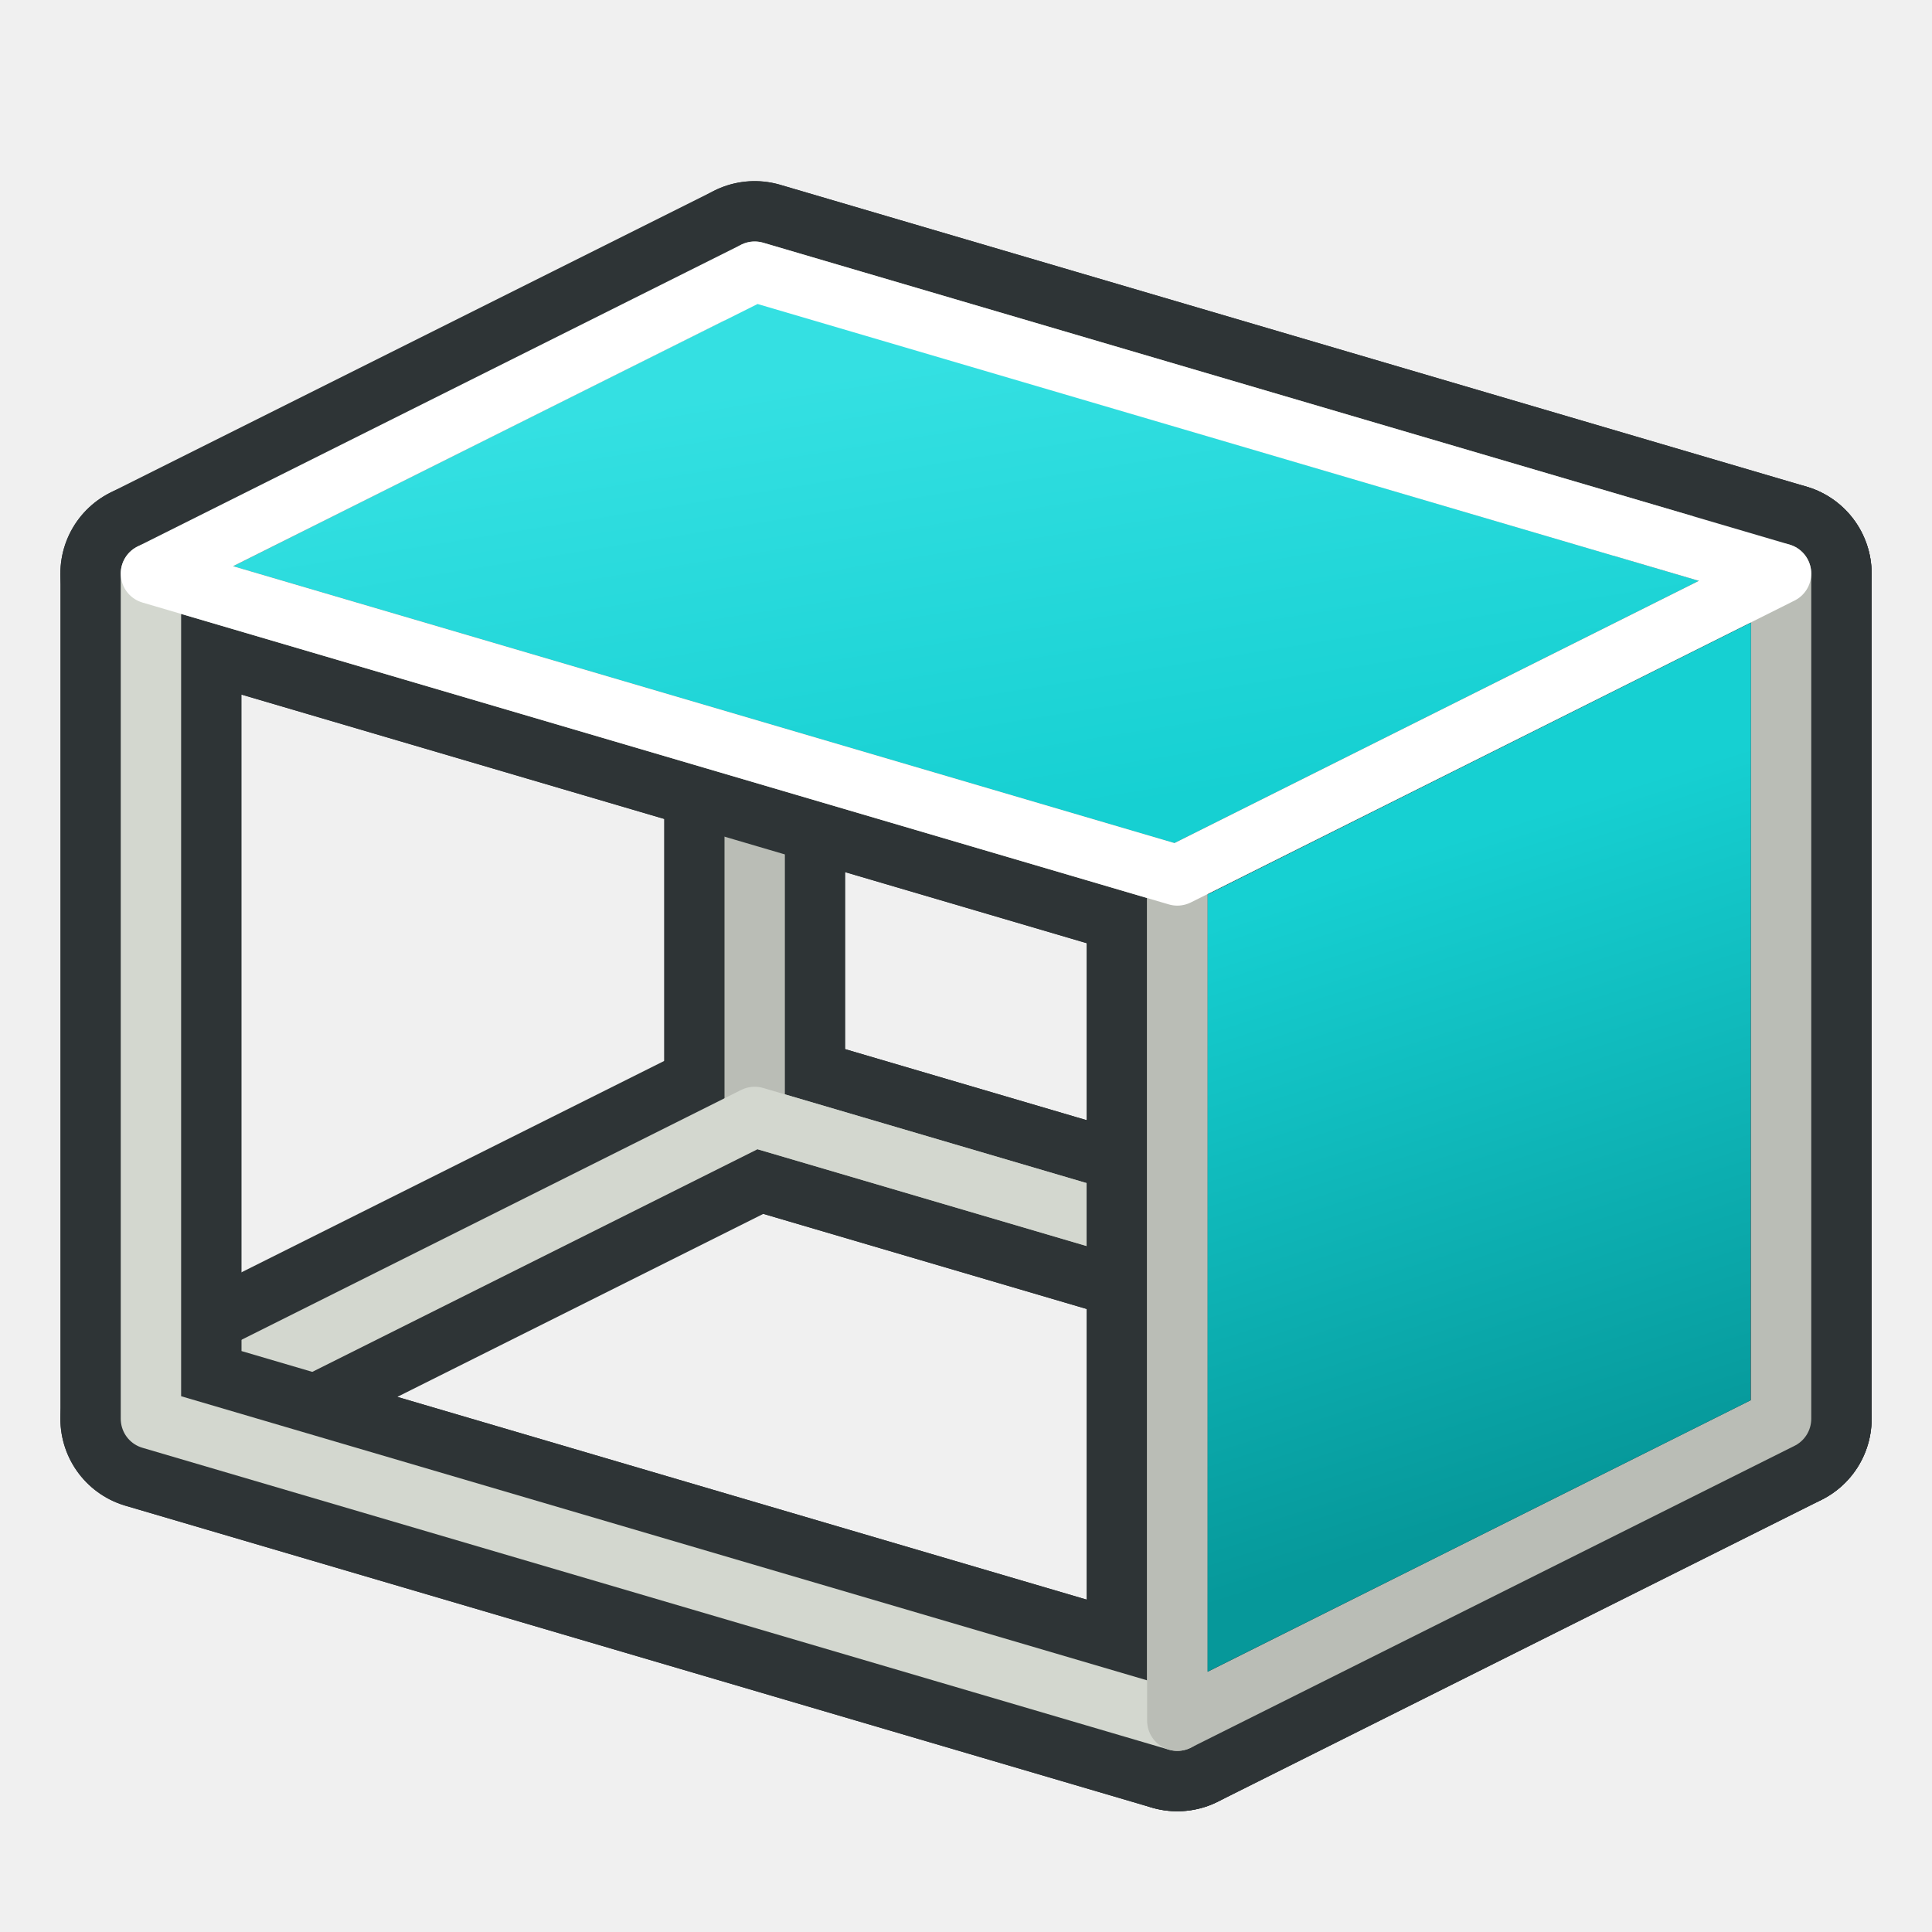
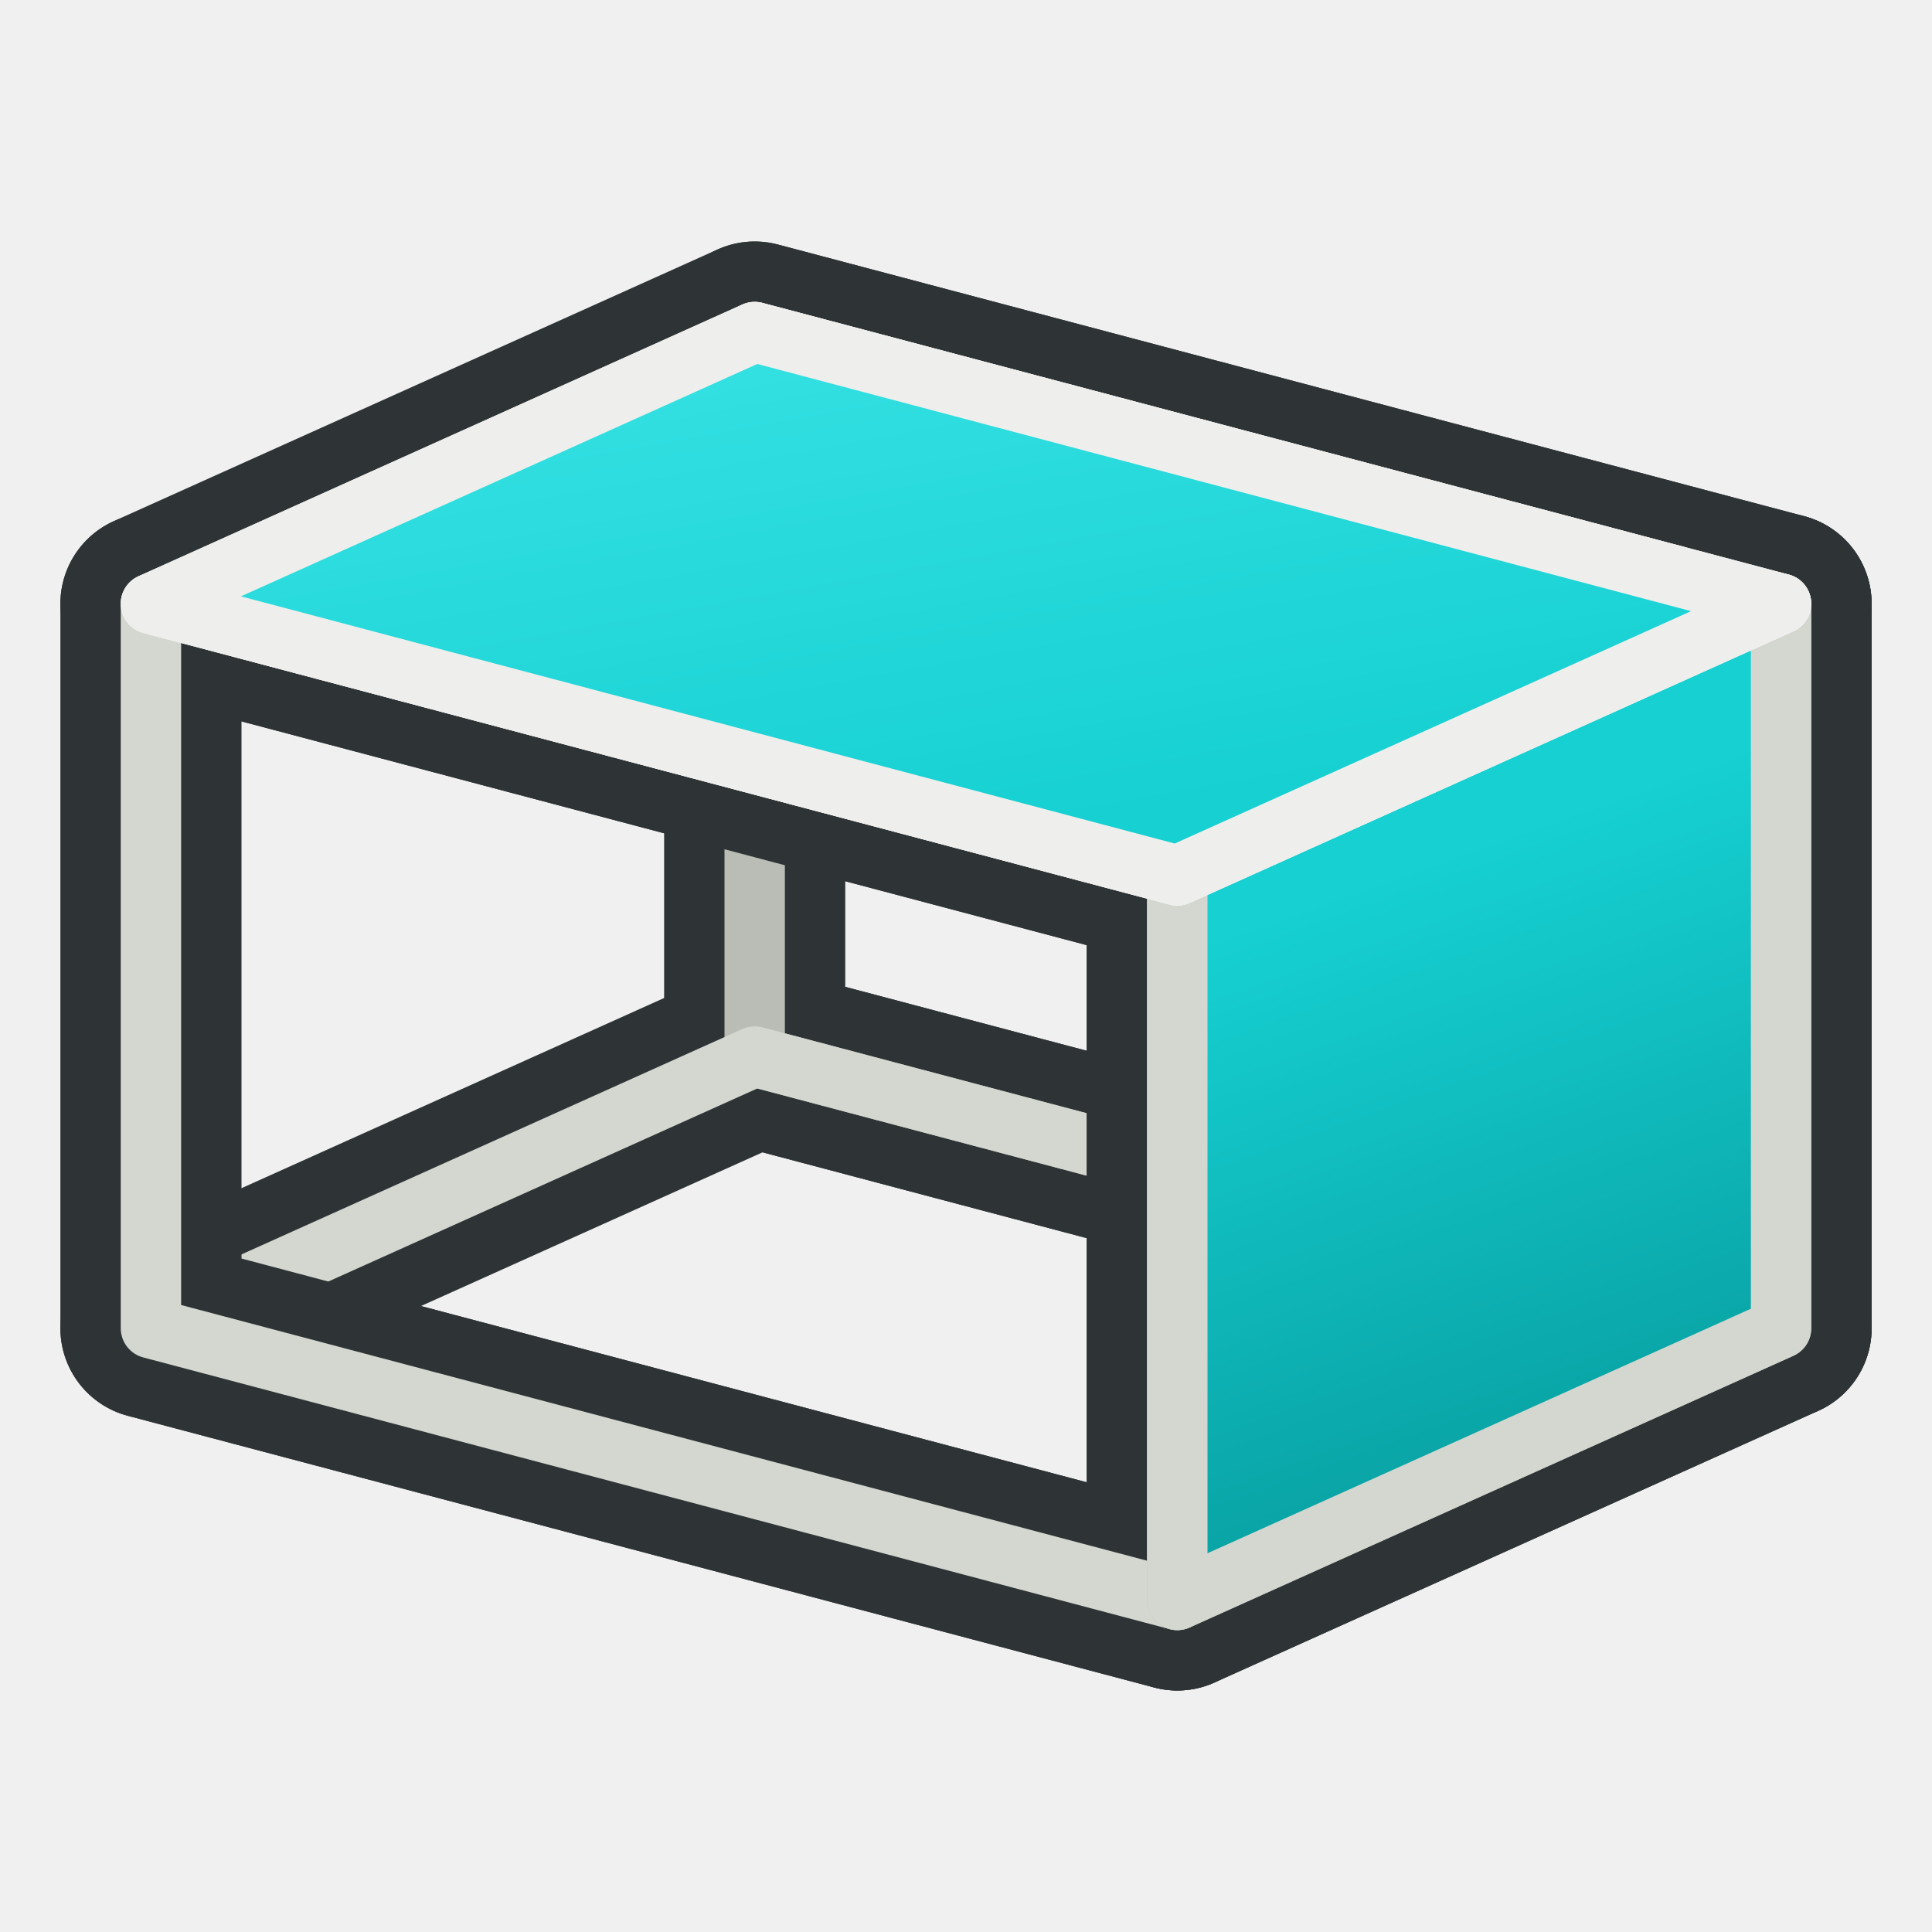
<svg xmlns="http://www.w3.org/2000/svg" xmlns:xlink="http://www.w3.org/1999/xlink" width="64px" height="64px" id="svg2860" version="1.1">
  <defs id="defs2862">
    <linearGradient id="linearGradient3906">
      <stop style="stop-color:#16d0d2;stop-opacity:1" offset="0" id="stop3908" />
      <stop style="stop-color:#34e0e2;stop-opacity:1" offset="1" id="stop3910" />
    </linearGradient>
    <linearGradient id="linearGradient3866">
      <stop id="stop3868" offset="0" style="stop-color:#06989a;stop-opacity:1" />
      <stop id="stop3870" offset="1" style="stop-color:#16d0d2;stop-opacity:1" />
    </linearGradient>
    <linearGradient id="linearGradient3790">
      <stop style="stop-color:#555753;stop-opacity:1" offset="0" id="stop3792" />
      <stop style="stop-color:#888a85;stop-opacity:1" offset="1" id="stop3794" />
    </linearGradient>
    <linearGradient id="linearGradient3377">
      <stop id="stop3379" offset="0" style="stop-color:#faff2b;stop-opacity:1;" />
      <stop id="stop3381" offset="1" style="stop-color:#ffaa00;stop-opacity:1;" />
    </linearGradient>
    <linearGradient xlink:href="#linearGradient3790" id="linearGradient3796" x1="24.12" y1="49.955" x2="19.481" y2="24.77" gradientUnits="userSpaceOnUse" gradientTransform="matrix(1.069054,0,0,1.082964,-1.520321,-3.131533)" />
    <linearGradient xlink:href="#linearGradient3790-4" id="linearGradient3796-7" x1="26.193" y1="51.39" x2="17.09" y2="23.813" gradientUnits="userSpaceOnUse" />
    <linearGradient id="linearGradient3790-4">
      <stop style="stop-color:#888a85;stop-opacity:1" offset="0" id="stop3792-0" />
      <stop style="stop-color:#d3d7cf;stop-opacity:0;" offset="1" id="stop3794-9" />
    </linearGradient>
    <linearGradient gradientTransform="translate(-20.64508,6.552926)" y2="23.813" x2="17.09" y1="51.39" x1="26.193" gradientUnits="userSpaceOnUse" id="linearGradient3813" xlink:href="#linearGradient3790-4" />
    <linearGradient xlink:href="#linearGradient3790-8" id="linearGradient3796-8" x1="26.193" y1="51.39" x2="17.09" y2="23.813" gradientUnits="userSpaceOnUse" />
    <linearGradient id="linearGradient3790-8">
      <stop style="stop-color:#888a85;stop-opacity:1" offset="0" id="stop3792-2" />
      <stop style="stop-color:#d3d7cf;stop-opacity:1" offset="1" id="stop3794-4" />
    </linearGradient>
-     <linearGradient gradientTransform="translate(-5.665902,2.234405)" y2="26.84" x2="49.716" y1="47.701" x1="56.318" gradientUnits="userSpaceOnUse" id="linearGradient3847" xlink:href="#linearGradient3866" />
+     <linearGradient gradientTransform="matrix(1.006832,0,0,1.133538,-5.923201,-0.7404289)" y2="26.84" x2="49.716" y1="47.701" x1="56.318" gradientUnits="userSpaceOnUse" id="linearGradient3847" xlink:href="#linearGradient3866" />
    <linearGradient gradientTransform="translate(-4.625157,0.5753425)" y2="28.434" x2="46.847" y1="49.136" x1="57.753" gradientUnits="userSpaceOnUse" id="linearGradient3847-5" xlink:href="#linearGradient3866-1" />
    <linearGradient id="linearGradient3866-1">
      <stop id="stop3868-7" offset="0" style="stop-color:#2e3436;stop-opacity:1" />
      <stop id="stop3870-1" offset="1" style="stop-color:#888a85;stop-opacity:1" />
    </linearGradient>
-     <linearGradient y2="25.259" x2="116.016" y1="40.729" x1="118.498" gradientTransform="translate(-87.61145,-12.93672)" gradientUnits="userSpaceOnUse" id="linearGradient3887" xlink:href="#linearGradient3906" />
+     <linearGradient y2="25.259" x2="116.016" y1="40.729" x1="118.498" gradientTransform="matrix(1.006832,0,0,1.133538,-88.42861,-17.93748)" gradientUnits="userSpaceOnUse" id="linearGradient3887" xlink:href="#linearGradient3906" />
+     <linearGradient gradientTransform="matrix(1.006837,0,0,1.133536,-40.15871,-12.07915)" y2="26.84" x2="49.716" y1="47.701" x1="56.318" gradientUnits="userSpaceOnUse" id="linearGradient3847-8" xlink:href="#linearGradient3866" />
+     <linearGradient gradientTransform="matrix(1.006832,0,0,1.133534,-5.924087,-0.7536012)" y2="26.84" x2="49.716" y1="47.701" x1="56.318" gradientUnits="userSpaceOnUse" id="linearGradient3847-6" xlink:href="#linearGradient3866" />
+     <linearGradient y2="25.259" x2="116.016" y1="40.729" x1="118.498" gradientTransform="matrix(1.006832,0,0,1.133534,-88.42857,-17.93737)" gradientUnits="userSpaceOnUse" id="linearGradient3887-7" xlink:href="#linearGradient3906" />
  </defs>
-   <g id="layer1">
-     <path style="fill:none;stroke:#2e3436;stroke-width:6;stroke-linecap:butt;stroke-linejoin:round;stroke-opacity:1" d="m 25,9 0,28 34,10 0,-28 z" id="path3002-5" />
-     <path style="fill:none;stroke:#2e3436;stroke-width:6;stroke-linecap:butt;stroke-linejoin:round;stroke-opacity:1" d="M 39,29 5,19 25,9 59,19 z" id="path3000" />
-     <path style="fill:none;stroke:#2e3436;stroke-width:6;stroke-linecap:butt;stroke-linejoin:round;stroke-opacity:1" d="M 39,57 5,47 25,37 59,47 z" id="path3000-5" />
-     <path style="fill:none;stroke:#babdb6;stroke-width:2;stroke-linecap:butt;stroke-linejoin:round;stroke-opacity:1" d="m 25,9 0,28 34,10 0,-28 z" id="path3002-7-3" />
-     <path style="fill:none;stroke:#d3d7cf;stroke-width:2;stroke-linecap:butt;stroke-linejoin:round;stroke-opacity:1" d="M 39,57 5,47 25,37 59,47 z" id="path3000-6-6" />
-     <path style="fill:none;stroke:#2e3436;stroke-width:6;stroke-linecap:butt;stroke-linejoin:round;stroke-opacity:1" d="M 39,29 59,19 59,47 39,57 z" id="path2998" />
-     <path style="fill:none;stroke:#2e3436;stroke-width:6;stroke-linecap:butt;stroke-linejoin:round;stroke-opacity:1" d="M 5,19 5,47 39,57 39,29 z" id="path3002" />
-     <path style="fill:url(#linearGradient3887);fill-opacity:1;stroke:none" d="M 25.11,10.057 7.719,18.758 38.901,27.931 56.279,19.241 z" id="path3002-1-5-1" />
-     <path style="fill:none;stroke:#d3d7cf;stroke-width:2;stroke-linecap:butt;stroke-linejoin:round;stroke-opacity:1" d="M 5,19 5,47 39,57 39,29 z" id="path3002-7" />
-     <path style="fill:none;stroke:#babdb6;stroke-width:2;stroke-linecap:butt;stroke-linejoin:round;stroke-opacity:1" d="M 39,29 59,19 59,47 39,57 z" id="path2998-3" />
-     <path style="fill:none;stroke:#ffffff;stroke-width:2;stroke-linecap:butt;stroke-linejoin:round;stroke-opacity:1" d="M 39,29 5,19 25,9 59,19 z" id="path3000-6" />
-     <path style="fill:url(#linearGradient3847);fill-opacity:1;stroke:none" d="m 40.005,29.63 -0.002,25.748 17.987,-8.992 0.011,-25.76 z" id="path3002-1-5" />
+   <g id="layer2" style="display:inline">
+     <path style="display:inline;opacity:1;fill:none;stroke:#2e3436;stroke-width:6;stroke-linecap:round;stroke-linejoin:round;stroke-dashoffset:1" d="M 25,35 V 11 l 34,9 v 24 z" id="path1" />
+     <path style="display:inline;opacity:1;fill:none;stroke:#2e3436;stroke-width:6;stroke-linecap:round;stroke-linejoin:round;stroke-dashoffset:1" d="m 5,20 20,-9 34,9 -20,9 z" id="path2" />
+     <path style="display:inline;opacity:1;fill:none;stroke:#2e3436;stroke-width:6;stroke-linecap:round;stroke-linejoin:round;stroke-dashoffset:1" d="m 5,44 20,-9 34,9 -20,9 z" id="path3" />
+     <path style="display:inline;opacity:1;fill:none;stroke:#babdb6;stroke-width:2;stroke-linecap:round;stroke-linejoin:round;stroke-dasharray:none;stroke-dashoffset:1" d="M 25,35 V 11 l 34,9 v 24 z" id="path6" />
+     <path style="display:inline;opacity:1;fill:none;stroke:#d3d7cf;stroke-width:2;stroke-linecap:round;stroke-linejoin:round;stroke-dasharray:none;stroke-dashoffset:1" d="m 5,44 20,-9 34,9 -20,9 z" id="path8" />
+     <path style="display:inline;opacity:1;fill:none;stroke:#2e3436;stroke-width:6;stroke-linecap:round;stroke-linejoin:round;stroke-dashoffset:1" d="M 59,44 V 20 L 39,29 v 24 z" id="path4" />
+     <path style="display:inline;opacity:1;fill:none;stroke:#2e3436;stroke-width:6;stroke-linecap:round;stroke-linejoin:round;stroke-dashoffset:1" d="m 5,44 v -24 l 34,9 V 53 Z" id="path5" />
+     <path style="display:inline;opacity:1;fill:none;stroke:#d3d7cf;stroke-width:2;stroke-linecap:round;stroke-linejoin:round;stroke-dasharray:none;stroke-dashoffset:1" d="m 5,44 v -24 l 34,9 V 53 Z" id="path10" />
+     <path style="display:inline;opacity:1;fill:none;stroke:#babdb6;stroke-width:2;stroke-linecap:round;stroke-linejoin:round;stroke-dasharray:none;stroke-dashoffset:1" d="M 59,44 V 20 L 39,29 v 24 z" id="path9" />
+     <path style="font-variation-settings:normal;display:inline;opacity:1;fill:url(#linearGradient3847-6);fill-opacity:1;stroke:#d3d7cf;stroke-width:2;stroke-linecap:butt;stroke-linejoin:round;stroke-miterlimit:4;stroke-dasharray:none;stroke-dashoffset:0;stroke-opacity:1;stop-color:#000000;stop-opacity:1" d="M 59,44 V 20 L 39,29 v 24 z" id="path12" />
+     <path style="display:inline;opacity:1;fill:none;stroke:#ffffff;stroke-width:2;stroke-linecap:round;stroke-linejoin:round;stroke-dasharray:none;stroke-dashoffset:1" d="m 5,20 20,-9 34,9 -20,9 z" id="path7" />
+     <path style="font-variation-settings:normal;display:inline;fill:url(#linearGradient3887-7);fill-opacity:1;stroke:#eeeeec;stroke-width:2;stroke-linecap:butt;stroke-linejoin:round;stroke-miterlimit:4;stroke-dasharray:none;stroke-dashoffset:0;stroke-opacity:1;stop-color:#000000" d="m 5,20 20,-9 34,9 -20,9 z" id="path14" />
  </g>
</svg>
